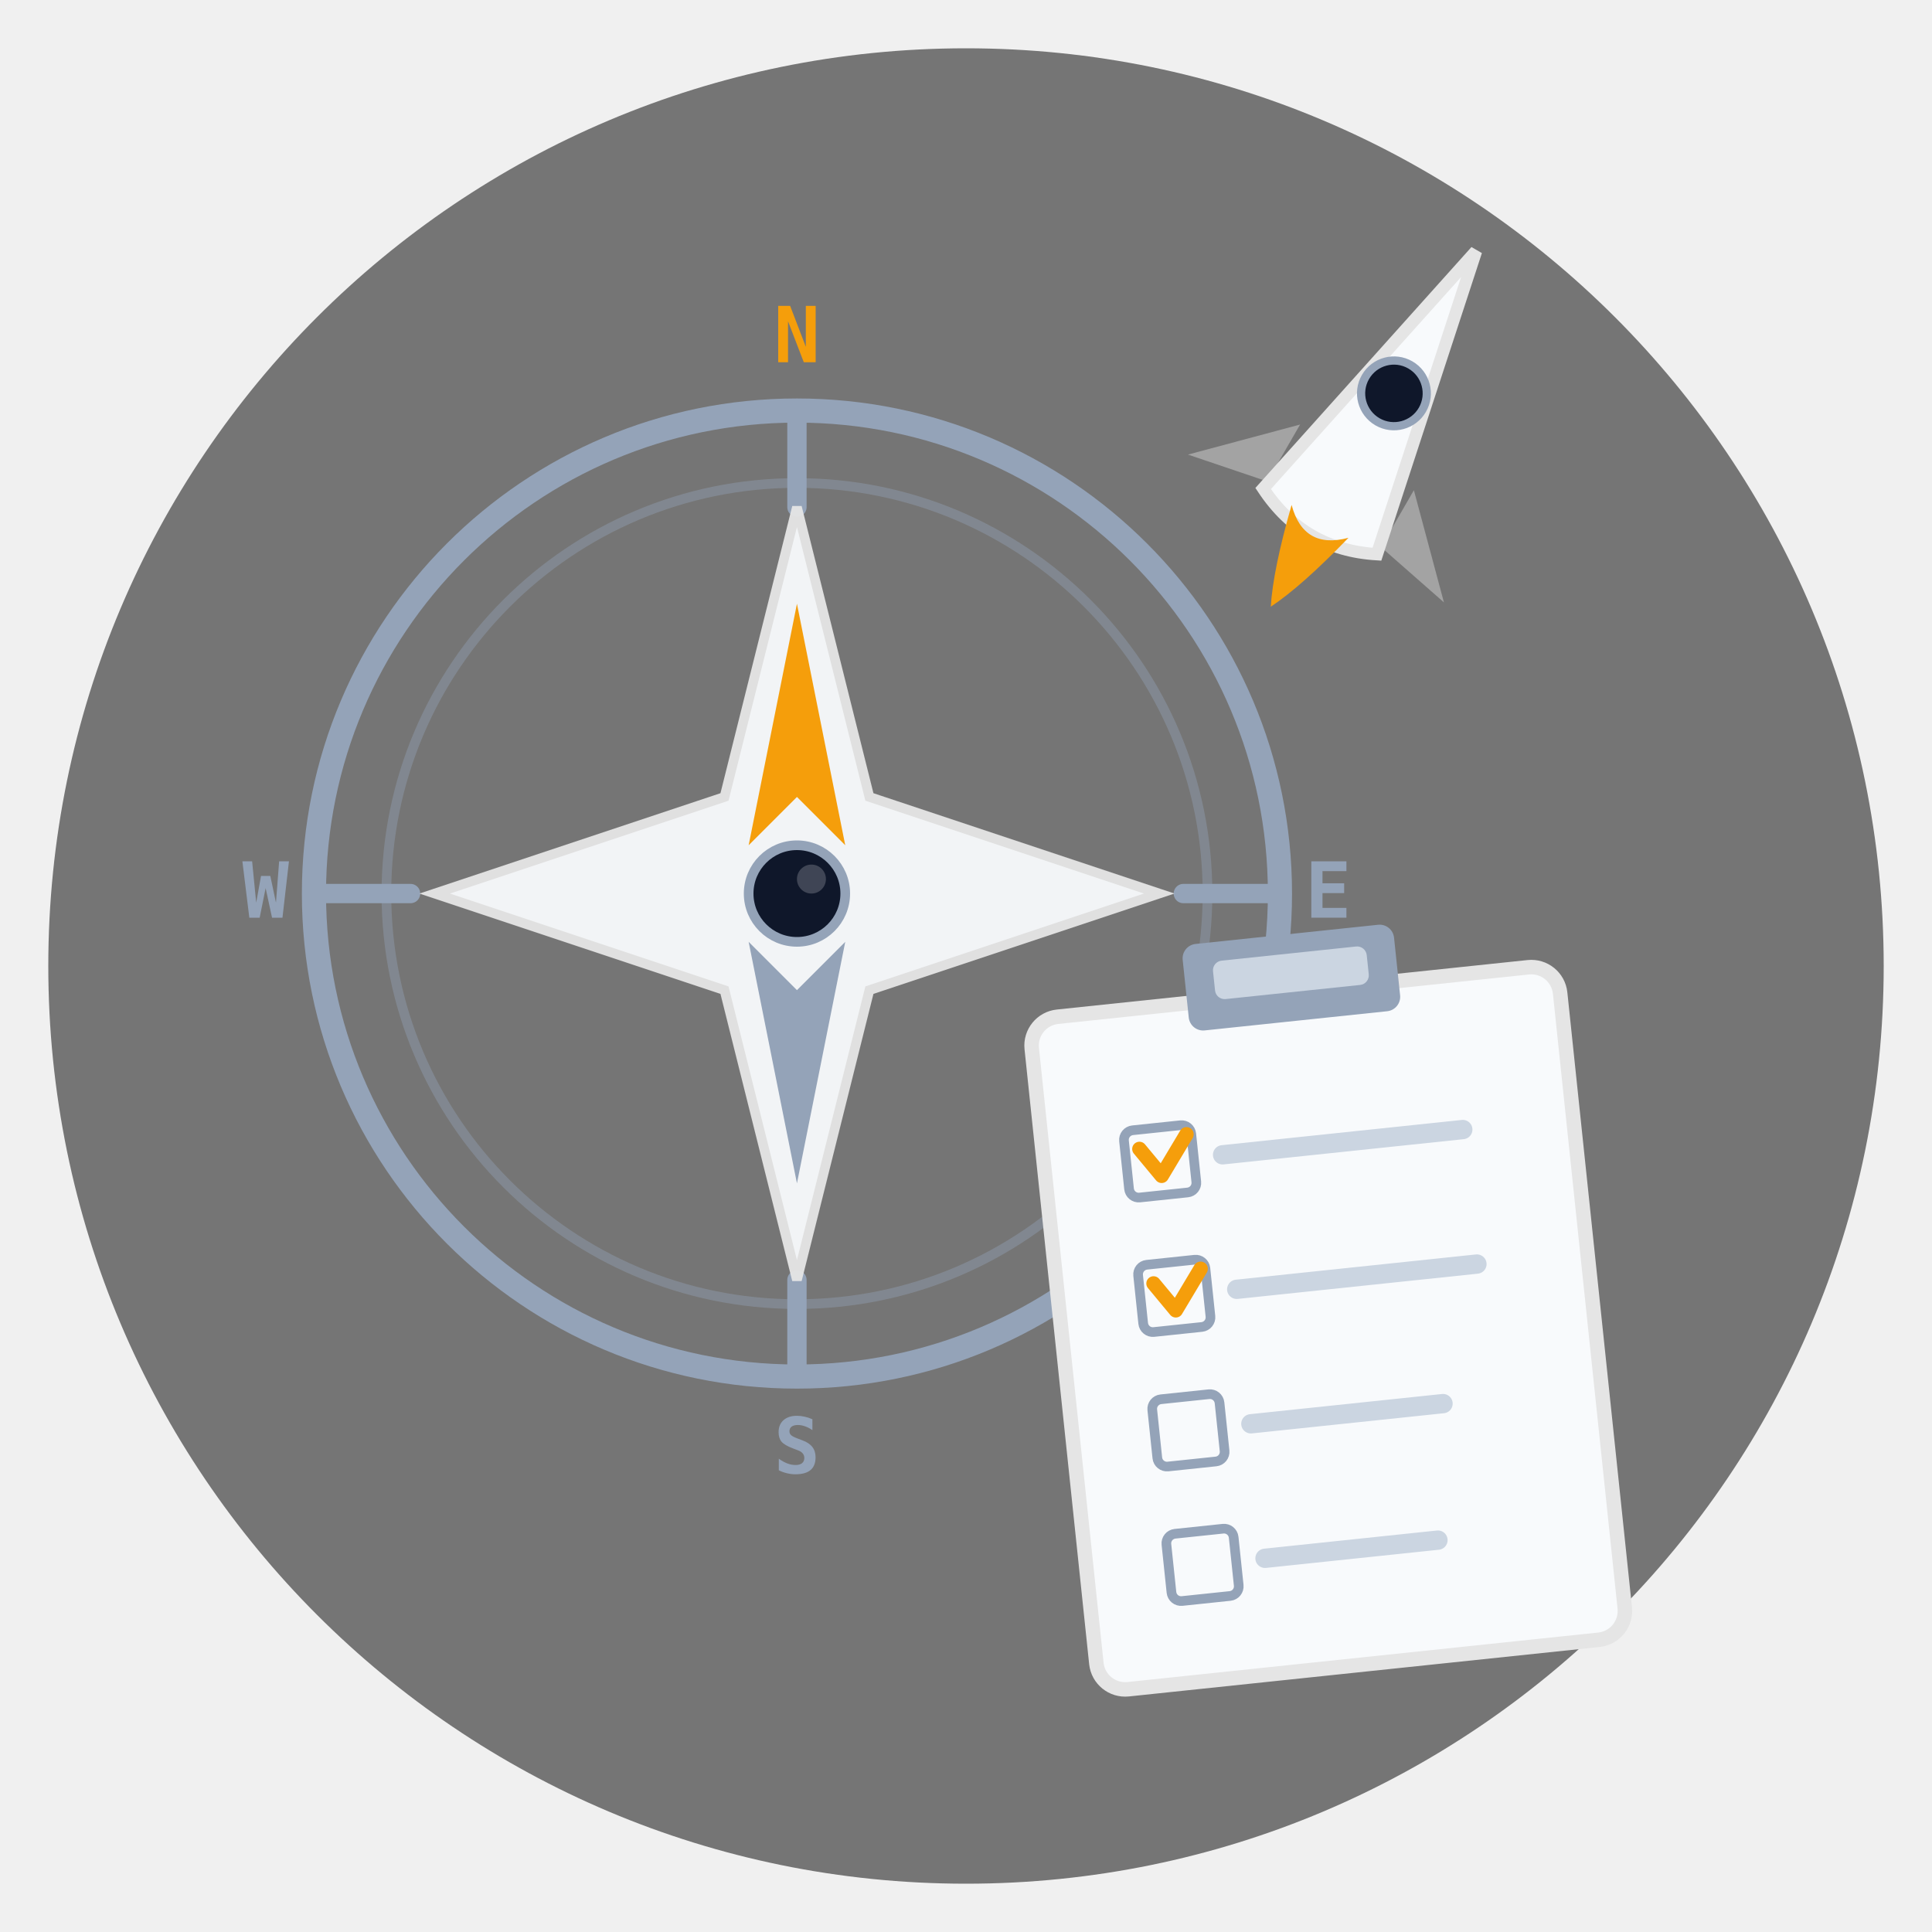
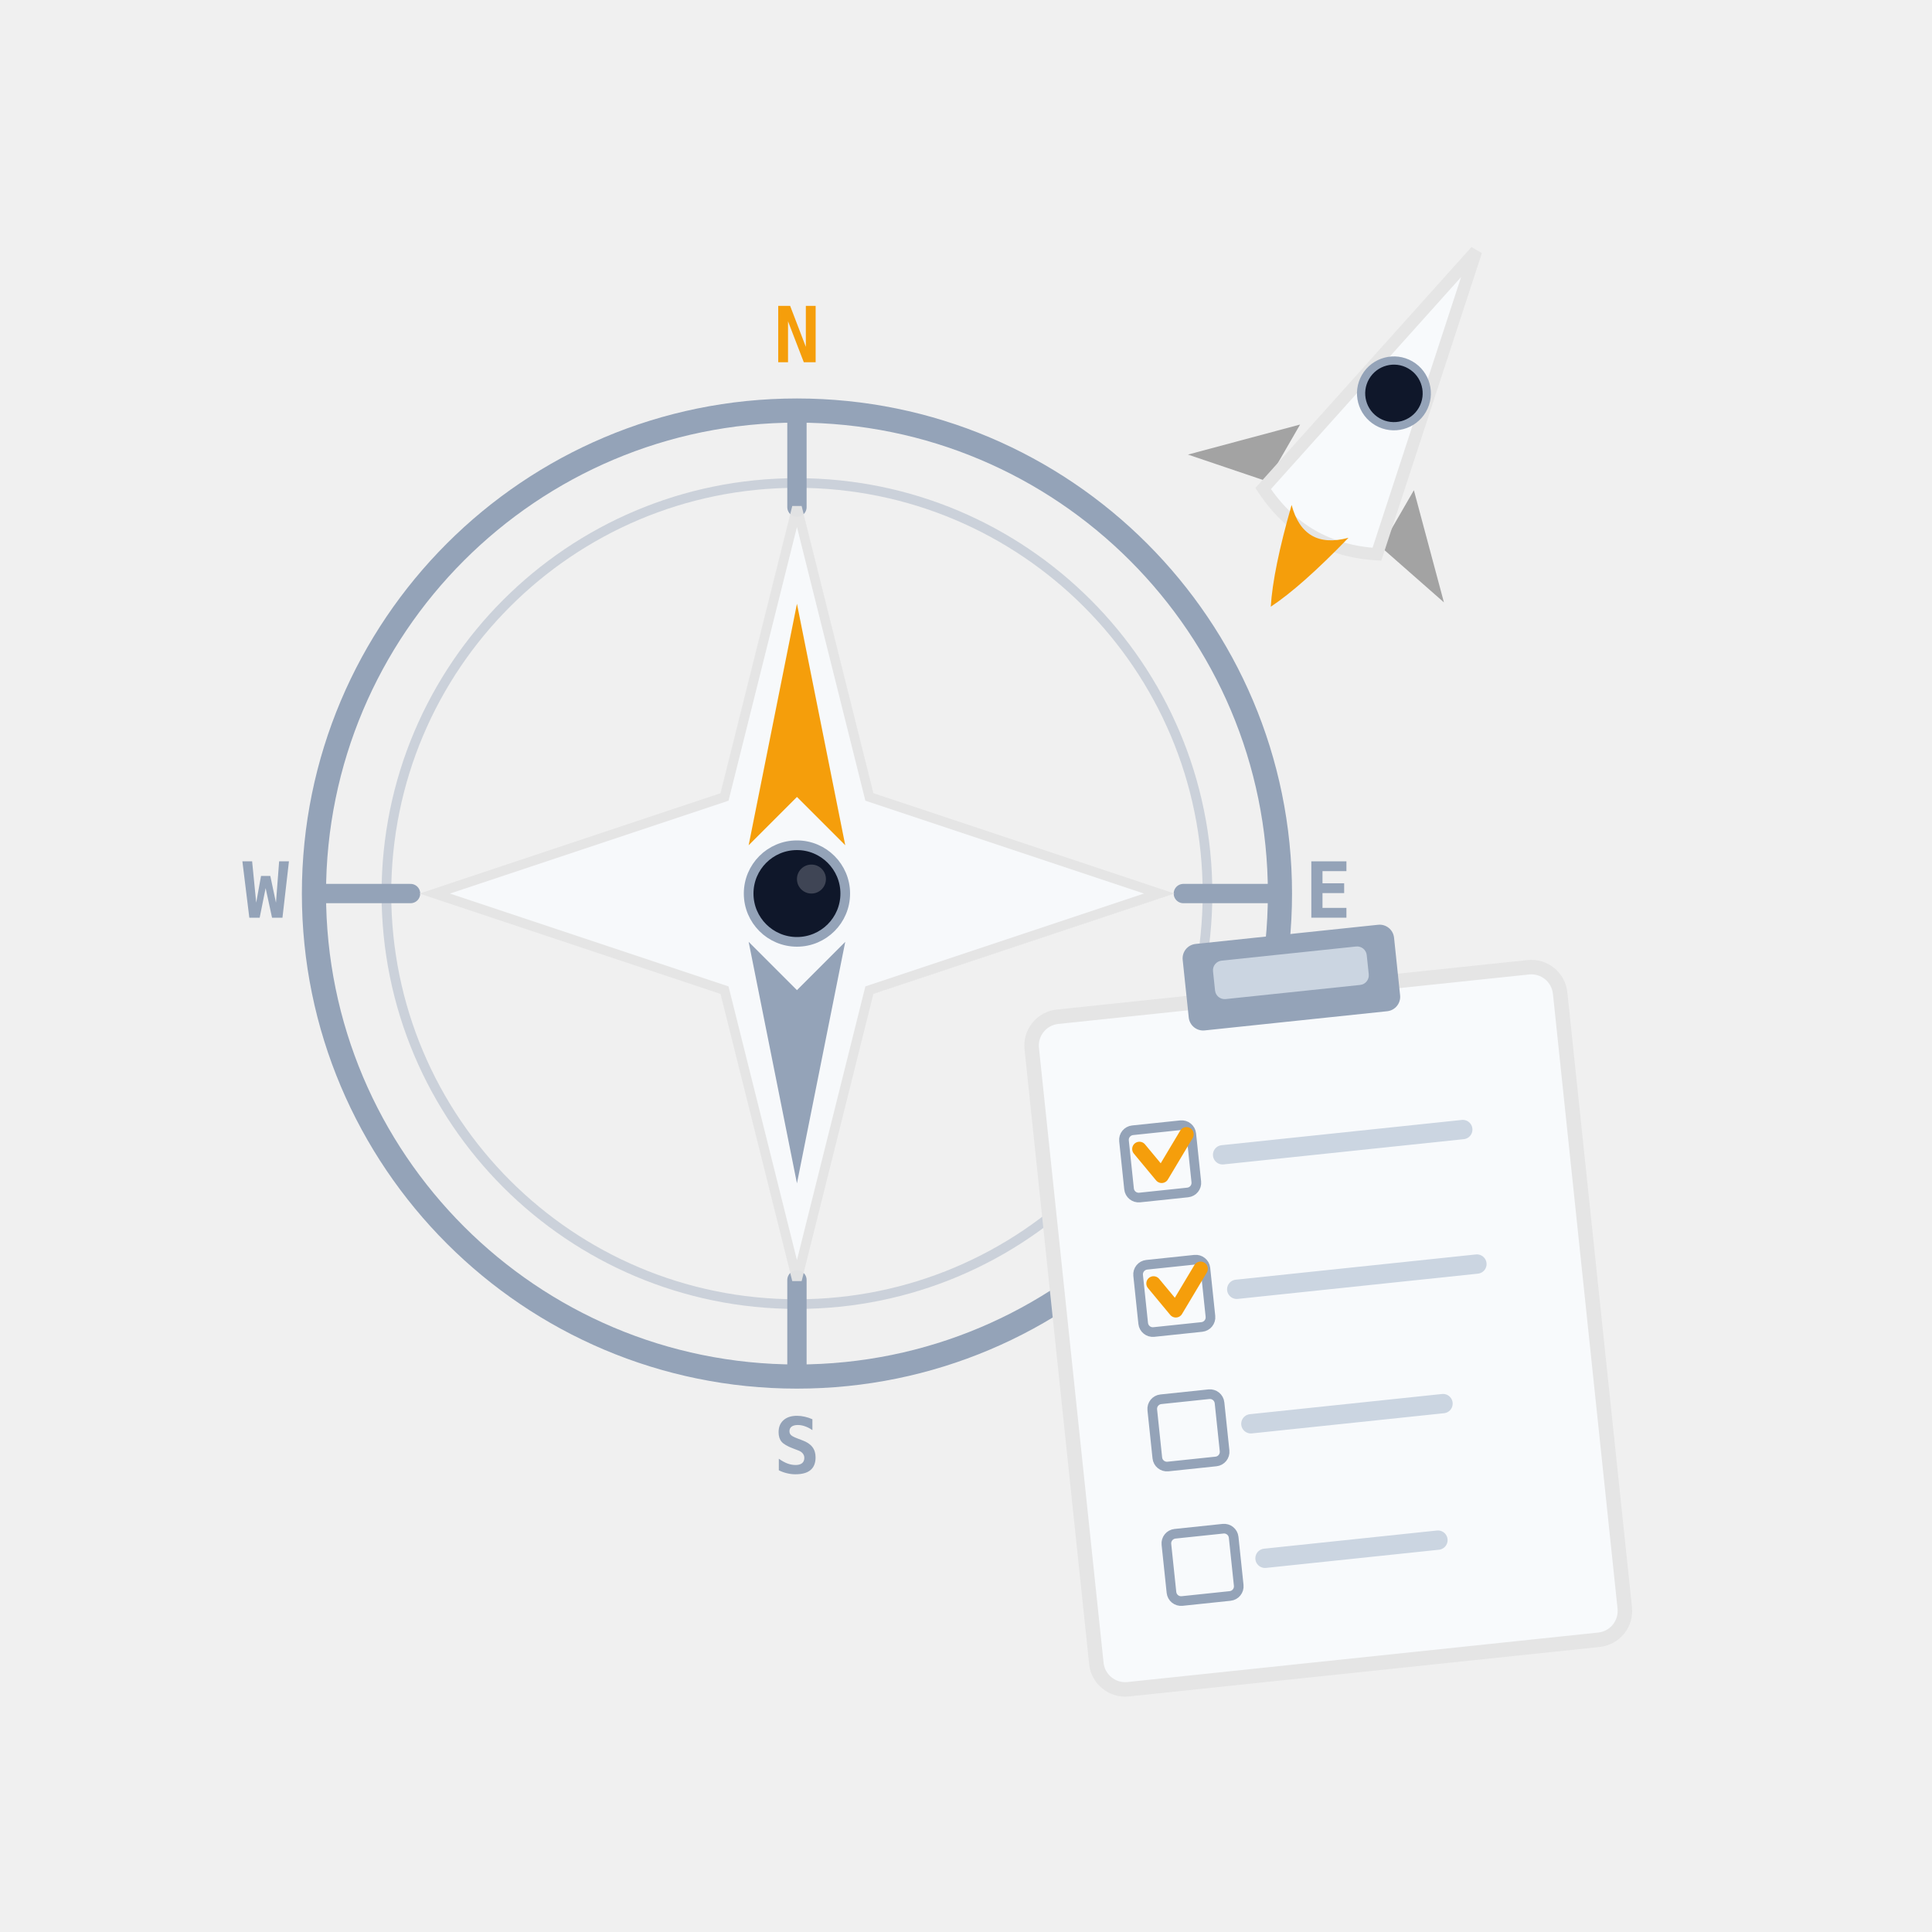
<svg xmlns="http://www.w3.org/2000/svg" viewBox="0 0 400 400" width="400" height="400">
-   <circle cx="200" cy="200" r="190" fill="#333333" opacity="0.65" />
  <g transform="translate(200, 200)">
    <circle cx="-35" cy="-15" r="100" fill="none" stroke="#94a3b8" stroke-width="5" />
    <circle cx="-35" cy="-15" r="85" fill="none" stroke="#94a3b8" stroke-width="2" opacity="0.4" />
    <g stroke="#94a3b8" stroke-width="4" stroke-linecap="round">
      <line x1="-35" y1="-115" x2="-35" y2="-95" />
      <line x1="-35" y1="85" x2="-35" y2="65" />
      <line x1="-135" y1="-15" x2="-115" y2="-15" />
      <line x1="65" y1="-15" x2="45" y2="-15" />
    </g>
    <g font-family="ui-monospace, SFMono-Regular, Menlo, Consolas, monospace" font-size="16" font-weight="700" fill="#94a3b8" text-anchor="middle">
      <text x="-35" y="-125" fill="#f59e0b">N</text>
      <text x="-35" y="105">S</text>
      <text x="-145" y="-10">W</text>
      <text x="75" y="-10">E</text>
    </g>
    <polygon points="-35,-95 -20,-35 40,-15 -20,5 -35,65 -50,5 -110,-15 -50,-35" fill="#f8fafc" stroke="#e5e5e5" stroke-width="2" opacity="0.95" />
    <polygon points="-35,-75 -25,-25 -35,-35 -45,-25" fill="#f59e0b" />
    <polygon points="-35,45 -25,-5 -35,5 -45,-5" fill="#94a3b8" />
    <circle cx="-35" cy="-15" r="10" fill="#0f172a" stroke="#94a3b8" stroke-width="2" />
    <circle cx="-32" cy="-18" r="3" fill="#ffffff" opacity="0.2" />
    <g transform="translate(75, 75) rotate(-6)">
      <rect x="-55" y="-70" width="110" height="140" rx="6" fill="#f8fafc" stroke="#e5e5e5" stroke-width="3" />
      <rect x="-22" y="-82" width="44" height="18" rx="3" fill="#94a3b8" />
      <rect x="-16" y="-78" width="32" height="8" rx="2" fill="#cbd5e1" />
      <g transform="translate(0, -45)">
        <rect x="-38" y="0" width="14" height="14" rx="2" fill="none" stroke="#94a3b8" stroke-width="2" />
        <polyline points="-35,4 -31,10 -25,2" fill="none" stroke="#f59e0b" stroke-width="3" stroke-linecap="round" stroke-linejoin="round" />
        <line x1="-18" y1="7" x2="32" y2="7" stroke="#cbd5e1" stroke-width="4" stroke-linecap="round" />
        <rect x="-38" y="28" width="14" height="14" rx="2" fill="none" stroke="#94a3b8" stroke-width="2" />
        <polyline points="-35,32 -31,38 -25,30" fill="none" stroke="#f59e0b" stroke-width="3" stroke-linecap="round" stroke-linejoin="round" />
        <line x1="-18" y1="35" x2="32" y2="35" stroke="#cbd5e1" stroke-width="4" stroke-linecap="round" />
        <rect x="-38" y="56" width="14" height="14" rx="2" fill="none" stroke="#94a3b8" stroke-width="2" />
        <line x1="-18" y1="63" x2="22" y2="63" stroke="#cbd5e1" stroke-width="4" stroke-linecap="round" />
        <rect x="-38" y="84" width="14" height="14" rx="2" fill="none" stroke="#94a3b8" stroke-width="2" />
        <line x1="-18" y1="91" x2="18" y2="91" stroke="#cbd5e1" stroke-width="4" stroke-linecap="round" />
      </g>
    </g>
    <g transform="translate(75, -95) rotate(210) scale(1.7)">
      <polygon points="-8,7 -18,-3 -8,-1" fill="#a3a3a3" />
      <polygon points="8,7 18,-3 8,-1" fill="#a3a3a3" />
      <path d="M 0,36 L 8,-2 Q 0,-6 -8,-2 Z" fill="#f8fafc" stroke="#e5e5e5" stroke-width="1.5" />
      <circle cx="0" cy="16" r="4" fill="#0f172a" stroke="#94a3b8" stroke-width="1" />
      <path d="M -4,-2 Q -2,-10 0,-14 Q 2,-10 4,-2 Q 0,-6 -4,-2" fill="#f59e0b" />
    </g>
  </g>
</svg>
